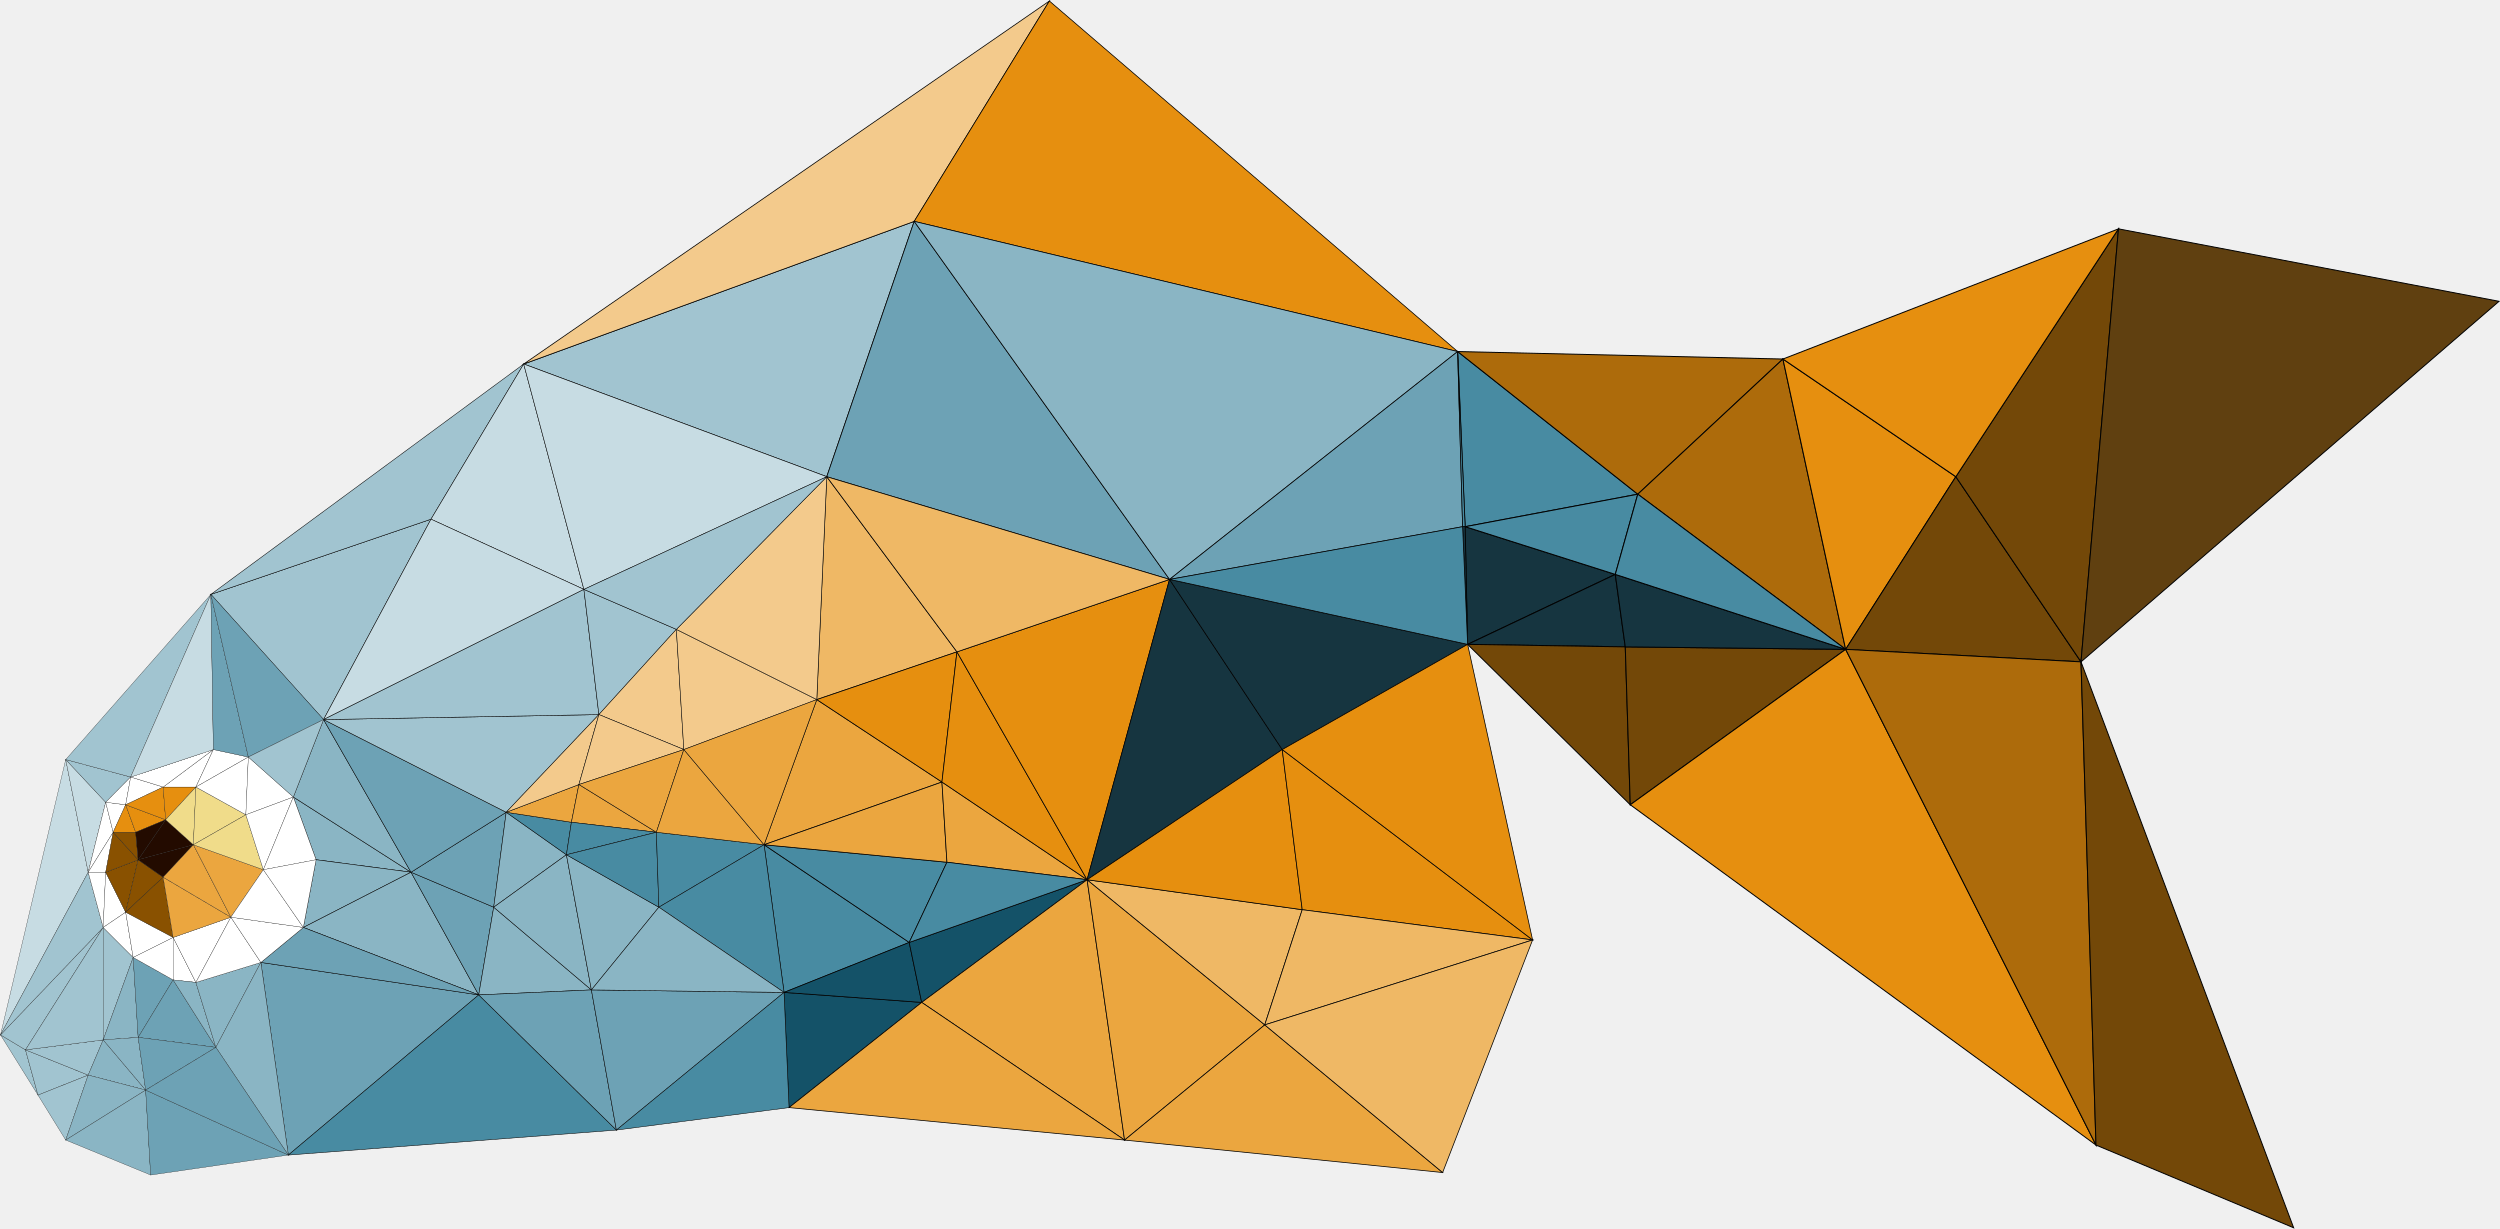
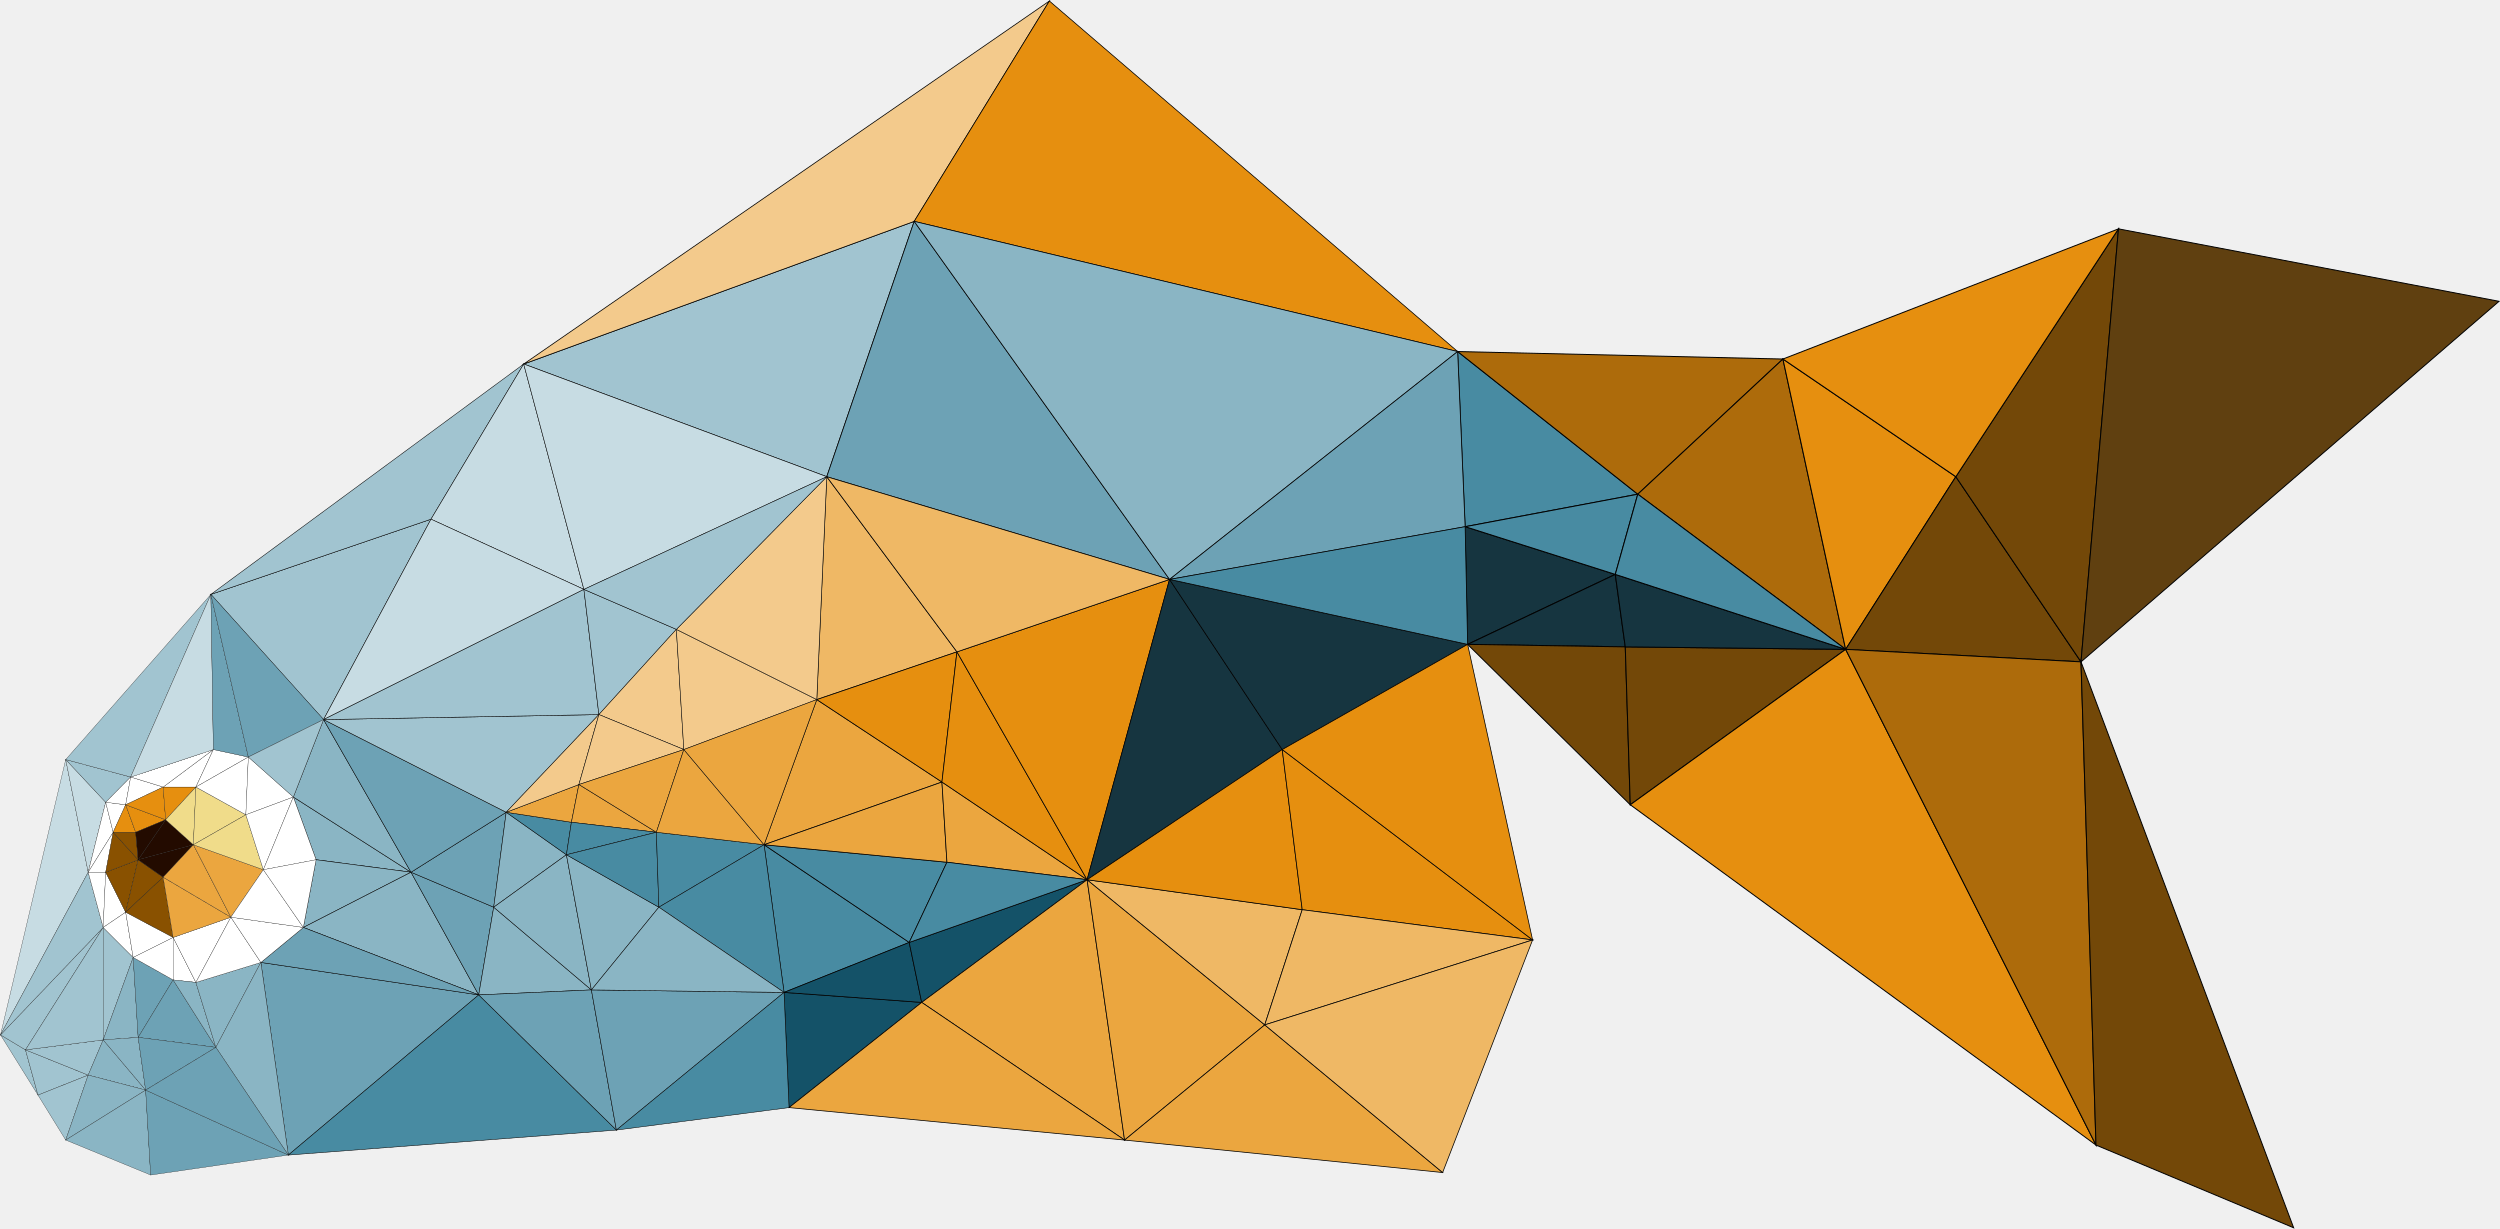
<svg xmlns="http://www.w3.org/2000/svg" version="1.1" baseProfile="tiny" id="图层_1" x="0px" y="0px" viewBox="0 0 1000.6 491.6" xml:space="preserve">
  <g>
    <g>
      <polygon fill="#163540" stroke="#000000" stroke-width="0.4" stroke-miterlimit="10" points="586.4,210.8 587.4,257.9     646.5,229.9   " />
      <polygon fill="#163540" stroke="#000000" stroke-width="0.4" stroke-miterlimit="10" points="646.5,229.9 587.4,257.9     650.5,258.9   " />
      <polygon fill="#734808" stroke="#000000" stroke-width="0.4" stroke-miterlimit="10" points="650.5,258.9 587.4,257.9     652.5,322.1   " />
      <polygon fill="#488BA2" stroke="#000000" stroke-width="0.4" stroke-miterlimit="10" points="583.4,140.7 586.4,210.8     655.5,197.8   " />
      <polygon fill="#488BA2" stroke="#000000" stroke-width="0.4" stroke-miterlimit="10" points="586.4,210.8 646.5,229.9     655.5,197.8   " />
      <polygon fill="#AD6B0B" stroke="#000000" stroke-width="0.4" stroke-miterlimit="10" points="583.4,140.7 655.5,197.8     713.6,143.7   " />
      <polygon fill="#AD6B0B" stroke="#000000" stroke-width="0.4" stroke-miterlimit="10" points="713.6,143.7 655.5,197.8     738.7,259.9   " />
      <polygon fill="#734808" stroke="#000000" stroke-width="0.4" stroke-miterlimit="10" points="650.5,258.9 652.5,322.1     738.7,259.9   " />
      <polygon fill="#163540" stroke="#000000" stroke-width="0.4" stroke-miterlimit="10" points="646.5,229.9 650.5,258.9     738.7,259.9   " />
      <polygon fill="#488BA2" stroke="#000000" stroke-width="0.4" stroke-miterlimit="10" points="655.5,197.8 646.5,229.9     738.7,259.9   " />
      <polygon fill="#E68F0F" stroke="#000000" stroke-width="0.4" stroke-miterlimit="10" points="713.6,143.7 738.7,259.9     782.8,190.8   " />
      <polygon fill="#734808" stroke="#000000" stroke-width="0.4" stroke-miterlimit="10" points="782.8,190.8 738.7,259.9     832.9,264.9   " />
      <polygon fill="#E68F0F" stroke="#000000" stroke-width="0.4" stroke-miterlimit="10" points="738.7,259.9 652.5,322.1     838.9,458.3   " />
      <polygon fill="#AD6B0B" stroke="#000000" stroke-width="0.4" stroke-miterlimit="10" points="832.9,264.9 738.7,259.9     838.9,458.3   " />
      <polygon fill="#734808" stroke="#000000" stroke-width="0.4" stroke-miterlimit="10" points="782.8,190.8 832.9,264.9 847.9,91.6       " />
      <polygon fill="#E68F0F" stroke="#000000" stroke-width="0.4" stroke-miterlimit="10" points="713.6,143.7 782.8,190.8 847.9,91.6       " />
      <polygon fill="#734808" stroke="#000000" stroke-width="0.4" stroke-miterlimit="10" points="832.9,264.9 838.9,458.3 918,491.4       " />
      <polygon fill="#604010" stroke="#000000" stroke-width="0.4" stroke-miterlimit="10" points="847.9,91.6 832.9,264.9     1000.2,120.6   " />
    </g>
    <g>
      <polygon fill="#488BA2" stroke="#000000" stroke-width="0.3" stroke-miterlimit="10" points="305.8,338.1 313.8,397.2     363.9,377.2   " />
      <polygon fill="#A1C4D0" stroke="#000000" stroke-width="0.3" stroke-miterlimit="10" points="209.6,145.7 330.9,190.8 365.9,88.6       " />
      <polygon fill="#145268" stroke="#000000" stroke-width="0.3" stroke-miterlimit="10" points="313.8,397.2 315.8,443.3     368.9,401.2   " />
      <polygon fill="#145268" stroke="#000000" stroke-width="0.3" stroke-miterlimit="10" points="363.9,377.2 313.8,397.2     368.9,401.2   " />
      <polygon fill="#EBA63F" stroke="#000000" stroke-width="0.3" stroke-miterlimit="10" points="326.9,280 305.8,338.1 377,313   " />
      <polygon fill="#488BA2" stroke="#000000" stroke-width="0.3" stroke-miterlimit="10" points="305.8,338.1 363.9,377.2 379,345.1       " />
      <polygon fill="#EBA63F" stroke="#000000" stroke-width="0.3" stroke-miterlimit="10" points="377,313 305.8,338.1 379,345.1   " />
      <polygon fill="#EFB865" stroke="#000000" stroke-width="0.3" stroke-miterlimit="10" points="330.9,190.8 326.9,280 383,260.9       " />
      <polygon fill="#E68F0F" stroke="#000000" stroke-width="0.3" stroke-miterlimit="10" points="326.9,280 377,313 383,260.9   " />
      <polygon fill="#F3CA8C" stroke="#000000" stroke-width="0.3" stroke-miterlimit="10" points="209.6,145.7 365.9,88.6 420,0.4       " />
      <polygon fill="#EBA63F" stroke="#000000" stroke-width="0.3" stroke-miterlimit="10" points="377,313 379,345.1 435.1,352.1   " />
      <polygon fill="#E68F0F" stroke="#000000" stroke-width="0.3" stroke-miterlimit="10" points="383,260.9 377,313 435.1,352.1   " />
      <polygon fill="#145268" stroke="#000000" stroke-width="0.3" stroke-miterlimit="10" points="363.9,377.2 368.9,401.2     435.1,352.1   " />
      <polygon fill="#488BA2" stroke="#000000" stroke-width="0.3" stroke-miterlimit="10" points="379,345.1 363.9,377.2 435.1,352.1       " />
      <polygon fill="#EBA63F" stroke="#000000" stroke-width="0.3" stroke-miterlimit="10" points="435.1,352.1 368.9,401.2     450.1,456.3   " />
      <polygon fill="#EBA63F" stroke="#000000" stroke-width="0.3" stroke-miterlimit="10" points="368.9,401.2 315.8,443.3     450.1,456.3   " />
      <polygon fill="#E68F0F" stroke="#000000" stroke-width="0.3" stroke-miterlimit="10" points="383,260.9 435.1,352.1 468.1,231.9       " />
      <polygon fill="#6DA2B5" stroke="#000000" stroke-width="0.3" stroke-miterlimit="10" points="365.9,88.6 330.9,190.8 468.1,231.9       " />
      <polygon fill="#EFB865" stroke="#000000" stroke-width="0.3" stroke-miterlimit="10" points="330.9,190.8 383,260.9 468.1,231.9       " />
      <polygon fill="#EBA63F" stroke="#000000" stroke-width="0.3" stroke-miterlimit="10" points="435.1,352.1 450.1,456.3     506.2,410.2   " />
      <polygon fill="#163540" stroke="#000000" stroke-width="0.3" stroke-miterlimit="10" points="468.1,231.9 435.1,352.1 513.2,300       " />
      <polygon fill="#EFB865" stroke="#000000" stroke-width="0.3" stroke-miterlimit="10" points="435.1,352.1 506.2,410.2     521.2,364.1   " />
      <polygon fill="#E68F0F" stroke="#000000" stroke-width="0.3" stroke-miterlimit="10" points="513.2,300 435.1,352.1 521.2,364.1       " />
      <polygon fill="#EBA63F" stroke="#000000" stroke-width="0.3" stroke-miterlimit="10" points="506.2,410.2 450.1,456.3     577.4,469.3   " />
      <polygon fill="#E68F0F" stroke="#000000" stroke-width="0.3" stroke-miterlimit="10" points="420,0.4 365.9,88.6 583.4,140.7       " />
      <polygon fill="#8AB5C4" stroke="#000000" stroke-width="0.3" stroke-miterlimit="10" points="365.9,88.6 468.1,231.9 583.4,140.7       " />
-       <polygon fill="#6DA2B5" stroke="#000000" stroke-width="0.3" stroke-miterlimit="10" points="583.4,140.7 468.1,231.9     585.4,210.8   " />
-       <polygon fill="#488BA2" stroke="#000000" stroke-width="0.3" stroke-miterlimit="10" points="583.4,140.7 585.4,210.8     586.4,210.8   " />
-       <polygon fill="#163540" stroke="#000000" stroke-width="0.3" stroke-miterlimit="10" points="586.4,210.8 585.4,210.8     587.4,257.9   " />
+       <polygon fill="#6DA2B5" stroke="#000000" stroke-width="0.3" stroke-miterlimit="10" points="583.4,140.7 468.1,231.9     586.4,210.8   " />
      <polygon fill="#163540" stroke="#000000" stroke-width="0.3" stroke-miterlimit="10" points="468.1,231.9 513.2,300 587.4,257.9       " />
-       <polygon fill="#488BA2" stroke="#000000" stroke-width="0.3" stroke-miterlimit="10" points="585.4,210.8 468.1,231.9     587.4,257.9   " />
+       <polygon fill="#488BA2" stroke="#000000" stroke-width="0.3" stroke-miterlimit="10" points="586.4,210.8 468.1,231.9     587.4,257.9   " />
      <polygon fill="#E68F0F" stroke="#000000" stroke-width="0.3" stroke-miterlimit="10" points="513.2,300 521.2,364.1 613.4,376.2       " />
      <polygon fill="#E68F0F" stroke="#000000" stroke-width="0.3" stroke-miterlimit="10" points="587.4,257.9 513.2,300 613.4,376.2       " />
      <polygon fill="#EFB865" stroke="#000000" stroke-width="0.3" stroke-miterlimit="10" points="521.2,364.1 506.2,410.2     613.4,376.2   " />
      <polygon fill="#EFB865" stroke="#000000" stroke-width="0.3" stroke-miterlimit="10" points="506.2,410.2 577.4,469.3     613.4,376.2   " />
    </g>
    <g>
      <polygon fill="#8AB5C4" stroke="#000000" stroke-width="0.2" stroke-miterlimit="10" points="117.4,319 126.5,344.1 164.5,349.1       " />
      <polygon fill="#8AB5C4" stroke="#000000" stroke-width="0.2" stroke-miterlimit="10" points="129.5,288 117.4,319 164.5,349.1       " />
      <polygon fill="#8AB5C4" stroke="#000000" stroke-width="0.2" stroke-miterlimit="10" points="126.5,344.1 121.4,371.2     164.5,349.1   " />
      <polygon fill="#A1C4D0" stroke="#000000" stroke-width="0.2" stroke-miterlimit="10" points="84.4,237.9 129.5,288 172.5,207.8       " />
      <polygon fill="#8AB5C4" stroke="#000000" stroke-width="0.2" stroke-miterlimit="10" points="164.5,349.1 121.4,371.2     191.6,398.2   " />
      <polygon fill="#6DA2B5" stroke="#000000" stroke-width="0.2" stroke-miterlimit="10" points="104.4,385.2 115.4,462.3     191.6,398.2   " />
      <polygon fill="#6DA2B5" stroke="#000000" stroke-width="0.2" stroke-miterlimit="10" points="121.4,371.2 104.4,385.2     191.6,398.2   " />
      <polygon fill="#6DA2B5" stroke="#000000" stroke-width="0.2" stroke-miterlimit="10" points="164.5,349.1 191.6,398.2     197.6,363.1   " />
      <polygon fill="#6DA2B5" stroke="#000000" stroke-width="0.2" stroke-miterlimit="10" points="164.5,349.1 197.6,363.1     202.6,325.1   " />
      <polygon fill="#6DA2B5" stroke="#000000" stroke-width="0.2" stroke-miterlimit="10" points="129.5,288 164.5,349.1 202.6,325.1       " />
      <polygon fill="#A1C4D0" stroke="#000000" stroke-width="0.2" stroke-miterlimit="10" points="84.4,237.9 172.5,207.8 209.6,145.7       " />
      <polygon fill="#8AB5C4" stroke="#000000" stroke-width="0.2" stroke-miterlimit="10" points="202.6,325.1 197.6,363.1     226.7,342.1   " />
      <polygon fill="#488BA2" stroke="#000000" stroke-width="0.2" stroke-miterlimit="10" points="202.6,325.1 226.7,342.1     228.7,329.1   " />
      <polygon fill="#EBA63F" stroke="#000000" stroke-width="0.2" stroke-miterlimit="10" points="202.6,325.1 228.7,329.1 231.7,314       " />
      <polygon fill="#C7DCE3" stroke="#000000" stroke-width="0.2" stroke-miterlimit="10" points="209.6,145.7 172.5,207.8     233.7,235.9   " />
      <polygon fill="#C7DCE3" stroke="#000000" stroke-width="0.2" stroke-miterlimit="10" points="172.5,207.8 129.5,288 233.7,235.9       " />
      <polygon fill="#8AB5C4" stroke="#000000" stroke-width="0.2" stroke-miterlimit="10" points="197.6,363.1 191.6,398.2     236.7,396.2   " />
      <polygon fill="#8AB5C4" stroke="#000000" stroke-width="0.2" stroke-miterlimit="10" points="226.7,342.1 197.6,363.1     236.7,396.2   " />
      <polygon fill="#A1C4D0" stroke="#000000" stroke-width="0.2" stroke-miterlimit="10" points="129.5,288 202.6,325.1 239.7,286       " />
      <polygon fill="#A1C4D0" stroke="#000000" stroke-width="0.2" stroke-miterlimit="10" points="233.7,235.9 129.5,288 239.7,286       " />
      <polygon fill="#F3CA8C" stroke="#000000" stroke-width="0.2" stroke-miterlimit="10" points="202.6,325.1 231.7,314 239.7,286       " />
      <polygon fill="#488BA2" stroke="#000000" stroke-width="0.2" stroke-miterlimit="10" points="191.6,398.2 115.4,462.3     246.7,452.3   " />
      <polygon fill="#6DA2B5" stroke="#000000" stroke-width="0.2" stroke-miterlimit="10" points="236.7,396.2 191.6,398.2     246.7,452.3   " />
      <polygon fill="#EBA63F" stroke="#000000" stroke-width="0.2" stroke-miterlimit="10" points="231.7,314 228.7,329.1 262.7,333.1       " />
      <polygon fill="#488BA2" stroke="#000000" stroke-width="0.2" stroke-miterlimit="10" points="228.7,329.1 226.7,342.1     262.7,333.1   " />
      <polygon fill="#8AB5C4" stroke="#000000" stroke-width="0.2" stroke-miterlimit="10" points="226.7,342.1 236.7,396.2     263.7,363.1   " />
      <polygon fill="#488BA2" stroke="#000000" stroke-width="0.2" stroke-miterlimit="10" points="262.7,333.1 226.7,342.1     263.7,363.1   " />
      <polygon fill="#A1C4D0" stroke="#000000" stroke-width="0.2" stroke-miterlimit="10" points="233.7,235.9 239.7,286 270.7,251.9       " />
      <polygon fill="#F3CA8C" stroke="#000000" stroke-width="0.2" stroke-miterlimit="10" points="270.7,251.9 239.7,286 273.7,300       " />
      <polygon fill="#F3CA8C" stroke="#000000" stroke-width="0.2" stroke-miterlimit="10" points="239.7,286 231.7,314 273.7,300   " />
      <polygon fill="#EBA63F" stroke="#000000" stroke-width="0.2" stroke-miterlimit="10" points="231.7,314 262.7,333.1 273.7,300       " />
      <polygon fill="#488BA2" stroke="#000000" stroke-width="0.2" stroke-miterlimit="10" points="262.7,333.1 263.7,363.1     305.8,338.1   " />
      <polygon fill="#EBA63F" stroke="#000000" stroke-width="0.2" stroke-miterlimit="10" points="273.7,300 262.7,333.1 305.8,338.1       " />
      <polygon fill="#488BA2" stroke="#000000" stroke-width="0.2" stroke-miterlimit="10" points="305.8,338.1 263.7,363.1     313.8,397.2   " />
      <polygon fill="#6DA2B5" stroke="#000000" stroke-width="0.2" stroke-miterlimit="10" points="236.7,396.2 246.7,452.3     313.8,397.2   " />
      <polygon fill="#8AB5C4" stroke="#000000" stroke-width="0.2" stroke-miterlimit="10" points="263.7,363.1 236.7,396.2     313.8,397.2   " />
      <polygon fill="#488BA2" stroke="#000000" stroke-width="0.2" stroke-miterlimit="10" points="313.8,397.2 246.7,452.3     315.8,443.3   " />
      <polygon fill="#F3CA8C" stroke="#000000" stroke-width="0.2" stroke-miterlimit="10" points="270.7,251.9 273.7,300 326.9,280       " />
      <polygon fill="#EBA63F" stroke="#000000" stroke-width="0.2" stroke-miterlimit="10" points="273.7,300 305.8,338.1 326.9,280       " />
      <polygon fill="#F3CA8C" stroke="#000000" stroke-width="0.2" stroke-miterlimit="10" points="270.7,251.9 326.9,280 330.9,190.8       " />
      <polygon fill="#C7DCE3" stroke="#000000" stroke-width="0.2" stroke-miterlimit="10" points="209.6,145.7 233.7,235.9     330.9,190.8   " />
      <polygon fill="#A1C4D0" stroke="#000000" stroke-width="0.2" stroke-miterlimit="10" points="233.7,235.9 270.7,251.9     330.9,190.8   " />
    </g>
    <g>
      <polygon fill="#A1C4D0" stroke="#000000" stroke-width="0.1" stroke-miterlimit="10" points="10.2,420.2 0.2,414.2 15.2,438.3       " />
      <polygon fill="#C7DCE3" stroke="#000000" stroke-width="0.1" stroke-miterlimit="10" points="26.3,304 0.2,414.2 35.3,349.1   " />
      <polygon fill="#A1C4D0" stroke="#000000" stroke-width="0.1" stroke-miterlimit="10" points="10.2,420.2 15.2,438.3 35.3,430.3       " />
      <polygon fill="#A1C4D0" stroke="#000000" stroke-width="0.1" stroke-miterlimit="10" points="15.2,438.3 26.3,456.3 35.3,430.3       " />
      <polygon fill="#A1C4D0" stroke="#000000" stroke-width="0.1" stroke-miterlimit="10" points="0.2,414.2 10.2,420.2 41.3,371.2       " />
      <polygon fill="#A1C4D0" stroke="#000000" stroke-width="0.1" stroke-miterlimit="10" points="35.3,349.1 0.2,414.2 41.3,371.2       " />
      <polygon fill="#A1C4D0" stroke="#000000" stroke-width="0.1" stroke-miterlimit="10" points="10.2,420.2 35.3,430.3 41.3,416.2       " />
      <polygon fill="#A1C4D0" stroke="#000000" stroke-width="0.1" stroke-miterlimit="10" points="41.3,371.2 10.2,420.2 41.3,416.2       " />
      <polygon fill="#C7DCE3" stroke="#000000" stroke-width="0.1" stroke-miterlimit="10" points="26.3,304 35.3,349.1 42.3,321.1       " />
      <polygon fill="#FFFFFF" stroke="#000000" stroke-width="0.1" stroke-miterlimit="10" points="35.3,349.1 41.3,371.2 42.3,349.1       " />
      <polygon fill="#FFFFFF" stroke="#000000" stroke-width="0.1" stroke-miterlimit="10" points="42.3,321.1 35.3,349.1 45.3,333.1       " />
      <polygon fill="#FFFFFF" stroke="#000000" stroke-width="0.1" stroke-miterlimit="10" points="35.3,349.1 42.3,349.1 45.3,333.1       " />
      <polygon fill="#FFFFFF" stroke="#000000" stroke-width="0.1" stroke-miterlimit="10" points="42.3,321.1 45.3,333.1 50.3,322.1       " />
      <polygon fill="#FFFFFF" stroke="#000000" stroke-width="0.1" stroke-miterlimit="10" points="42.3,349.1 41.3,371.2 50.3,365.1       " />
      <polygon fill="#A1C4D0" stroke="#000000" stroke-width="0.1" stroke-miterlimit="10" points="26.3,304 42.3,321.1 52.3,311   " />
      <polygon fill="#FFFFFF" stroke="#000000" stroke-width="0.1" stroke-miterlimit="10" points="42.3,321.1 50.3,322.1 52.3,311       " />
      <polygon fill="#A1C4D0" stroke="#000000" stroke-width="0.1" stroke-miterlimit="10" points="41.3,371.2 41.3,416.2 53.3,383.2       " />
      <polygon fill="#FFFFFF" stroke="#000000" stroke-width="0.1" stroke-miterlimit="10" points="50.3,365.1 41.3,371.2 53.3,383.2       " />
      <polygon fill="#E68F0F" stroke="#000000" stroke-width="0.1" stroke-miterlimit="10" points="50.3,322.1 45.3,333.1 54.3,333.1       " />
      <polygon fill="#895100" stroke="#000000" stroke-width="0.1" stroke-miterlimit="10" points="42.3,349.1 50.3,365.1 55.3,344.1       " />
      <polygon fill="#895100" stroke="#000000" stroke-width="0.1" stroke-miterlimit="10" points="45.3,333.1 42.3,349.1 55.3,344.1       " />
      <polygon fill="#895100" stroke="#000000" stroke-width="0.1" stroke-miterlimit="10" points="54.3,333.1 45.3,333.1 55.3,344.1       " />
      <polygon fill="#8AB5C4" stroke="#000000" stroke-width="0.1" stroke-miterlimit="10" points="53.3,383.2 41.3,416.2 55.3,415.2       " />
      <polygon fill="#8AB5C4" stroke="#000000" stroke-width="0.1" stroke-miterlimit="10" points="41.3,416.2 35.3,430.3 58.3,436.3       " />
      <polygon fill="#8AB5C4" stroke="#000000" stroke-width="0.1" stroke-miterlimit="10" points="55.3,415.2 41.3,416.2 58.3,436.3       " />
      <polygon fill="#8AB5C4" stroke="#000000" stroke-width="0.1" stroke-miterlimit="10" points="35.3,430.3 26.3,456.3 58.3,436.3       " />
      <polygon fill="#8AB5C4" stroke="#000000" stroke-width="0.1" stroke-miterlimit="10" points="58.3,436.3 26.3,456.3 60.3,470.3       " />
      <polygon fill="#895100" stroke="#000000" stroke-width="0.1" stroke-miterlimit="10" points="55.3,344.1 50.3,365.1 65.3,351.1       " />
      <polygon fill="#FFFFFF" stroke="#000000" stroke-width="0.1" stroke-miterlimit="10" points="52.3,311 50.3,322.1 65.3,315   " />
      <polygon fill="#E68F0F" stroke="#000000" stroke-width="0.1" stroke-miterlimit="10" points="50.3,322.1 54.3,333.1 66.3,328.1       " />
      <polygon fill="#E68F0F" stroke="#000000" stroke-width="0.1" stroke-miterlimit="10" points="65.3,315 50.3,322.1 66.3,328.1       " />
      <polygon fill="#230B00" stroke="#000000" stroke-width="0.1" stroke-miterlimit="10" points="54.3,333.1 55.3,344.1 66.3,328.1       " />
      <polygon fill="#FFFFFF" stroke="#000000" stroke-width="0.1" stroke-miterlimit="10" points="50.3,365.1 53.3,383.2 69.3,375.2       " />
      <polygon fill="#895100" stroke="#000000" stroke-width="0.1" stroke-miterlimit="10" points="65.3,351.1 50.3,365.1 69.3,375.2       " />
      <polygon fill="#6DA2B5" stroke="#000000" stroke-width="0.1" stroke-miterlimit="10" points="53.3,383.2 55.3,415.2 69.3,392.2       " />
      <polygon fill="#FFFFFF" stroke="#000000" stroke-width="0.1" stroke-miterlimit="10" points="69.3,375.2 53.3,383.2 69.3,392.2       " />
      <polygon fill="#230B00" stroke="#000000" stroke-width="0.1" stroke-miterlimit="10" points="55.3,344.1 65.3,351.1 77.4,338.1       " />
      <polygon fill="#230B00" stroke="#000000" stroke-width="0.1" stroke-miterlimit="10" points="66.3,328.1 55.3,344.1 77.4,338.1       " />
      <polygon fill="#E68F0F" stroke="#000000" stroke-width="0.1" stroke-miterlimit="10" points="65.3,315 66.3,328.1 78.4,315   " />
      <polygon fill="#F0DC8A" stroke="#000000" stroke-width="0.1" stroke-miterlimit="10" points="66.3,328.1 77.4,338.1 78.4,315       " />
      <polygon fill="#FFFFFF" stroke="#000000" stroke-width="0.1" stroke-miterlimit="10" points="69.3,375.2 69.3,392.2 78.4,393.2       " />
      <polygon fill="#A1C4D0" stroke="#000000" stroke-width="0.1" stroke-miterlimit="10" points="26.3,304 52.3,311 84.4,237.9   " />
      <polygon fill="#FFFFFF" stroke="#000000" stroke-width="0.1" stroke-miterlimit="10" points="65.3,315 78.4,315 85.4,300   " />
      <polygon fill="#FFFFFF" stroke="#000000" stroke-width="0.1" stroke-miterlimit="10" points="52.3,311 65.3,315 85.4,300   " />
      <polygon fill="#C7DCE3" stroke="#000000" stroke-width="0.1" stroke-miterlimit="10" points="84.4,237.9 52.3,311 85.4,300   " />
      <polygon fill="#6DA2B5" stroke="#000000" stroke-width="0.1" stroke-miterlimit="10" points="69.3,392.2 55.3,415.2 86.4,419.2       " />
      <polygon fill="#8AB5C4" stroke="#000000" stroke-width="0.1" stroke-miterlimit="10" points="78.4,393.2 69.3,392.2 86.4,419.2       " />
      <polygon fill="#6DA2B5" stroke="#000000" stroke-width="0.1" stroke-miterlimit="10" points="55.3,415.2 58.3,436.3 86.4,419.2       " />
      <polygon fill="#FFFFFF" stroke="#000000" stroke-width="0.1" stroke-miterlimit="10" points="69.3,375.2 78.4,393.2 92.4,367.1       " />
      <polygon fill="#EBA63F" stroke="#000000" stroke-width="0.1" stroke-miterlimit="10" points="65.3,351.1 69.3,375.2 92.4,367.1       " />
      <polygon fill="#EBA63F" stroke="#000000" stroke-width="0.1" stroke-miterlimit="10" points="77.4,338.1 65.3,351.1 92.4,367.1       " />
      <polygon fill="#F0DC8A" stroke="#000000" stroke-width="0.1" stroke-miterlimit="10" points="78.4,315 77.4,338.1 98.4,326.1       " />
      <polygon fill="#FFFFFF" stroke="#000000" stroke-width="0.1" stroke-miterlimit="10" points="85.4,300 78.4,315 99.4,303   " />
      <polygon fill="#FFFFFF" stroke="#000000" stroke-width="0.1" stroke-miterlimit="10" points="78.4,315 98.4,326.1 99.4,303   " />
      <polygon fill="#6DA2B5" stroke="#000000" stroke-width="0.1" stroke-miterlimit="10" points="84.4,237.9 85.4,300 99.4,303   " />
      <polygon fill="#8AB5C4" stroke="#000000" stroke-width="0.1" stroke-miterlimit="10" points="78.4,393.2 86.4,419.2 104.4,385.2       " />
      <polygon fill="#FFFFFF" stroke="#000000" stroke-width="0.1" stroke-miterlimit="10" points="92.4,367.1 78.4,393.2 104.4,385.2       " />
      <polygon fill="#EBA63F" stroke="#000000" stroke-width="0.1" stroke-miterlimit="10" points="77.4,338.1 92.4,367.1 105.4,348.1       " />
      <polygon fill="#F0DC8A" stroke="#000000" stroke-width="0.1" stroke-miterlimit="10" points="98.4,326.1 77.4,338.1 105.4,348.1       " />
      <polygon fill="#8AB5C4" stroke="#000000" stroke-width="0.1" stroke-miterlimit="10" points="104.4,385.2 86.4,419.2 115.4,462.3       " />
      <polygon fill="#6DA2B5" stroke="#000000" stroke-width="0.1" stroke-miterlimit="10" points="58.3,436.3 60.3,470.3 115.4,462.3       " />
      <polygon fill="#6DA2B5" stroke="#000000" stroke-width="0.1" stroke-miterlimit="10" points="86.4,419.2 58.3,436.3 115.4,462.3       " />
      <polygon fill="#FFFFFF" stroke="#000000" stroke-width="0.1" stroke-miterlimit="10" points="99.4,303 98.4,326.1 117.4,319   " />
      <polygon fill="#FFFFFF" stroke="#000000" stroke-width="0.1" stroke-miterlimit="10" points="98.4,326.1 105.4,348.1 117.4,319       " />
      <polygon fill="#FFFFFF" stroke="#000000" stroke-width="0.1" stroke-miterlimit="10" points="92.4,367.1 104.4,385.2 121.4,371.2       " />
      <polygon fill="#FFFFFF" stroke="#000000" stroke-width="0.1" stroke-miterlimit="10" points="105.4,348.1 92.4,367.1 121.4,371.2       " />
      <polygon fill="#FFFFFF" stroke="#000000" stroke-width="0.1" stroke-miterlimit="10" points="117.4,319 105.4,348.1 126.5,344.1       " />
      <polygon fill="#FFFFFF" stroke="#000000" stroke-width="0.1" stroke-miterlimit="10" points="105.4,348.1 121.4,371.2     126.5,344.1   " />
      <polygon fill="#6DA2B5" stroke="#000000" stroke-width="0.1" stroke-miterlimit="10" points="84.4,237.9 99.4,303 129.5,288   " />
      <polygon fill="#A1C4D0" stroke="#000000" stroke-width="0.1" stroke-miterlimit="10" points="99.4,303 117.4,319 129.5,288   " />
    </g>
  </g>
</svg>
